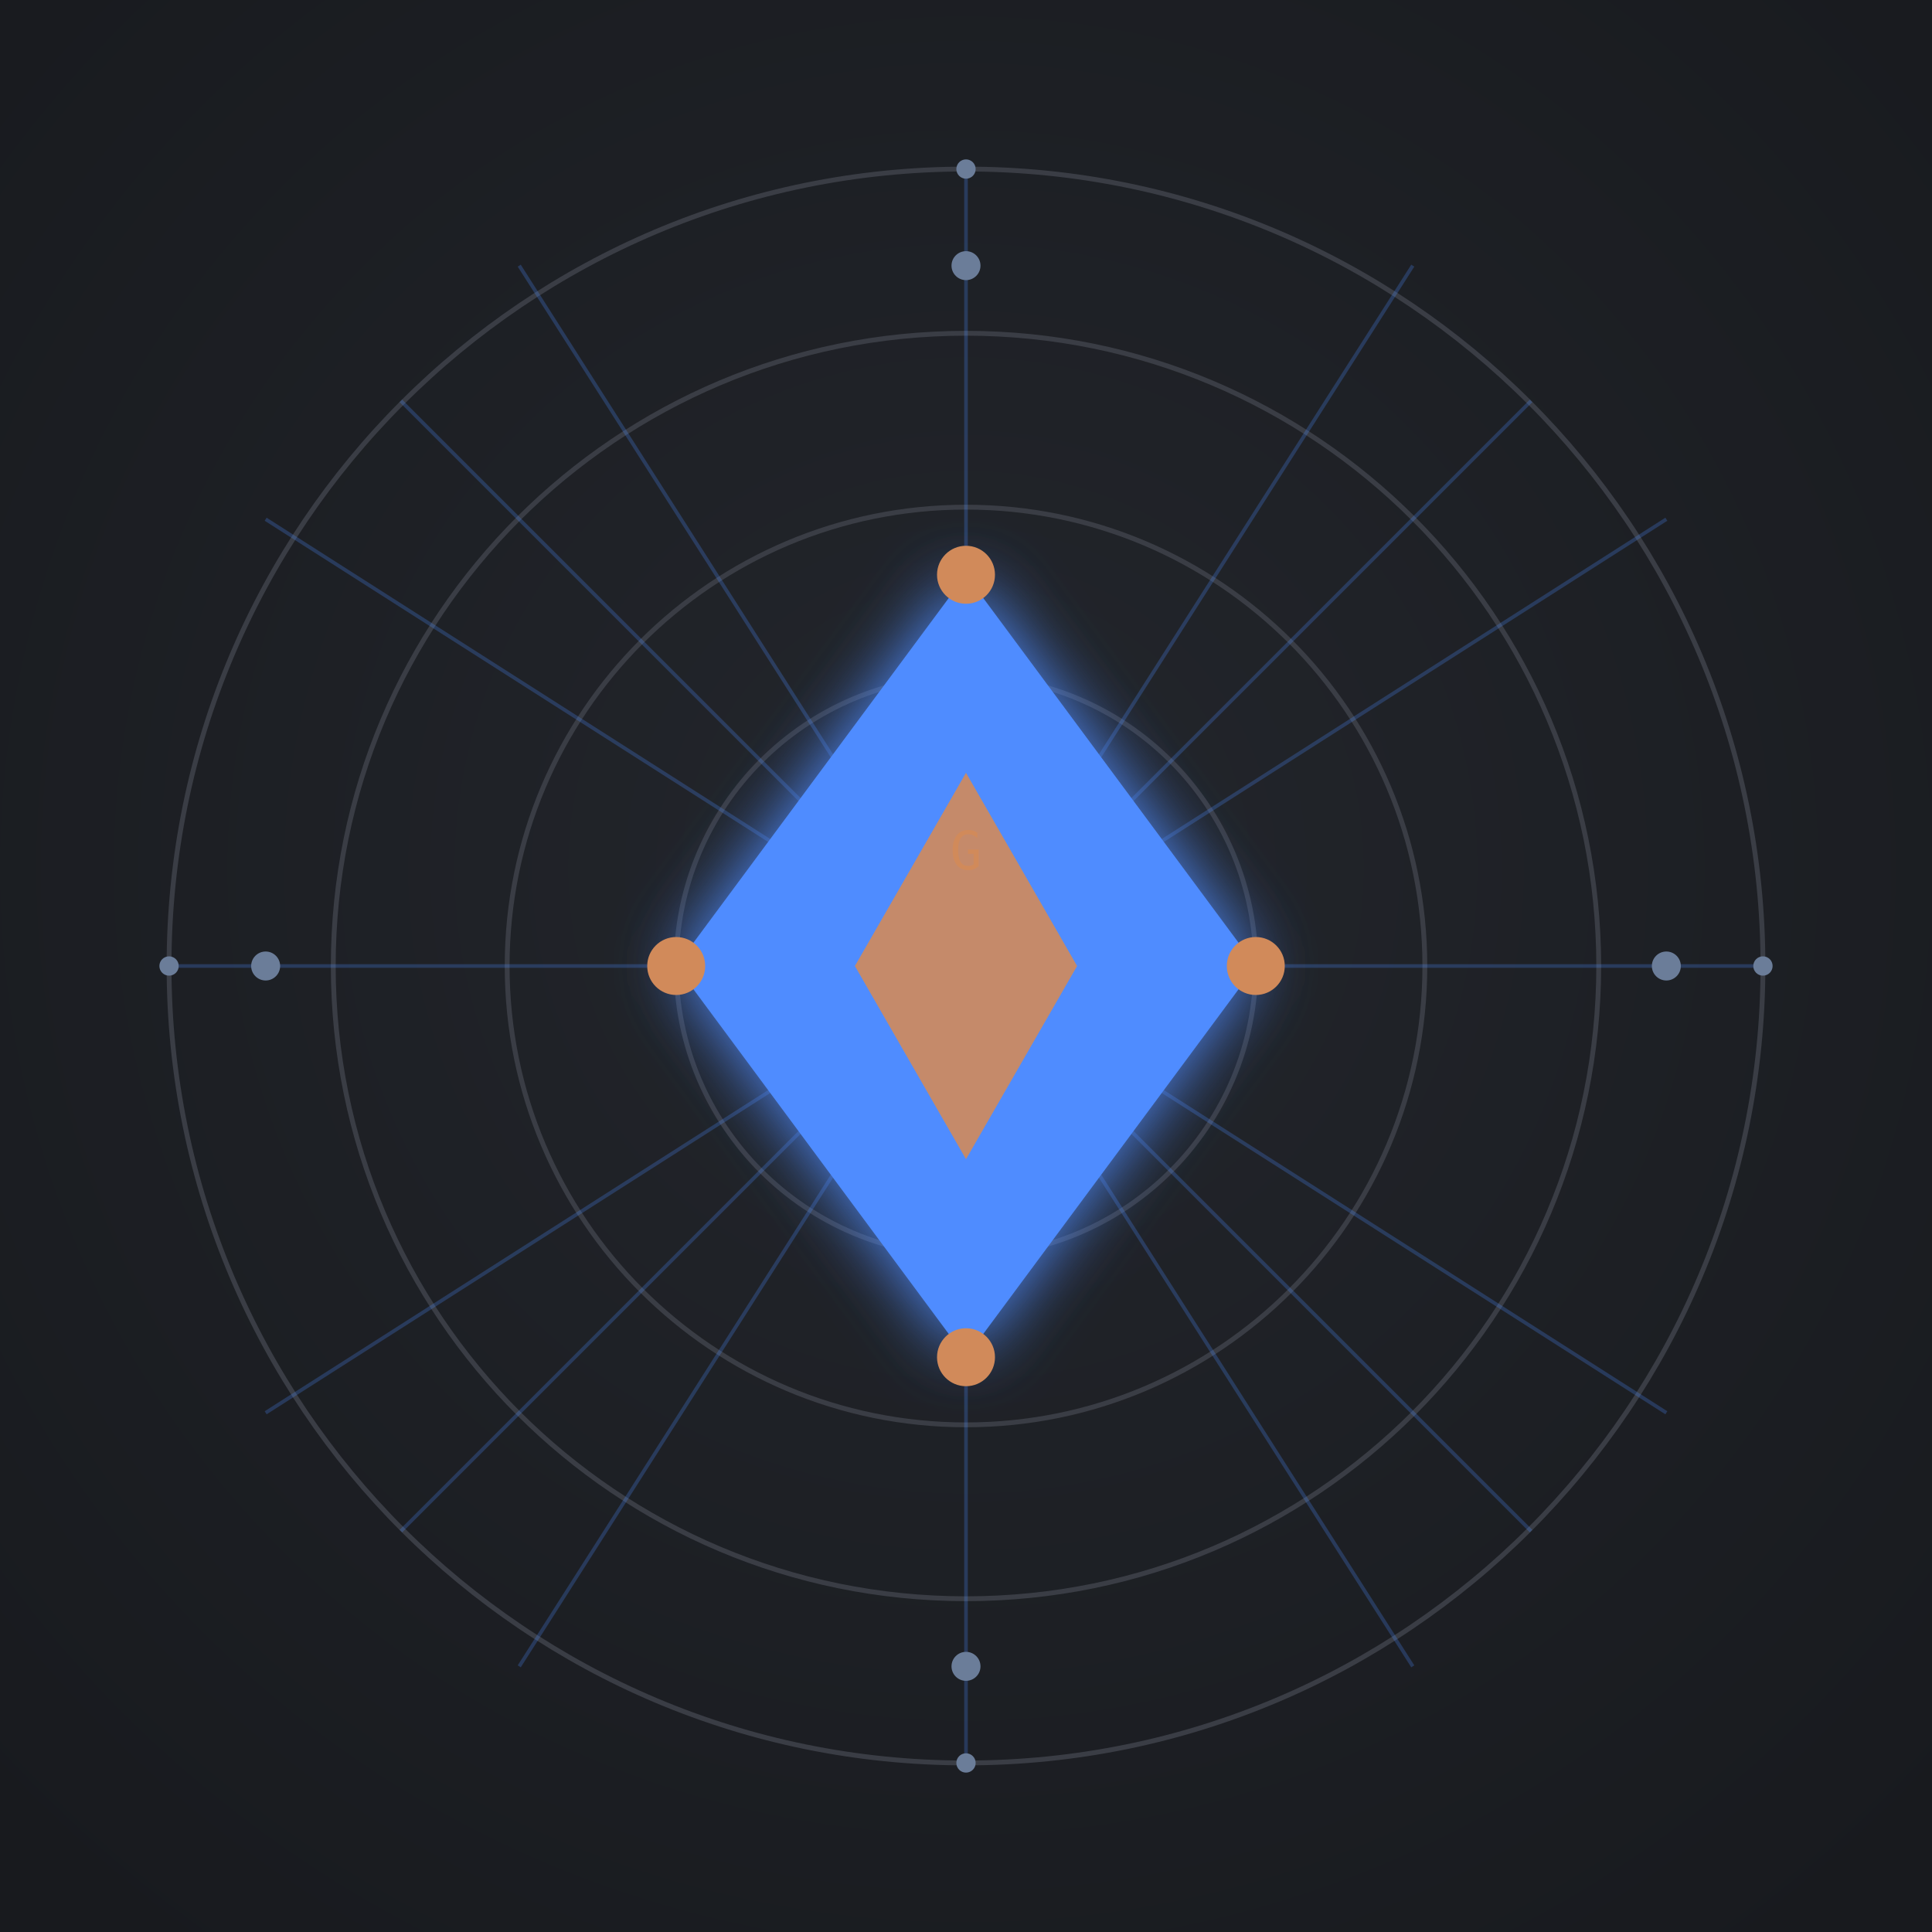
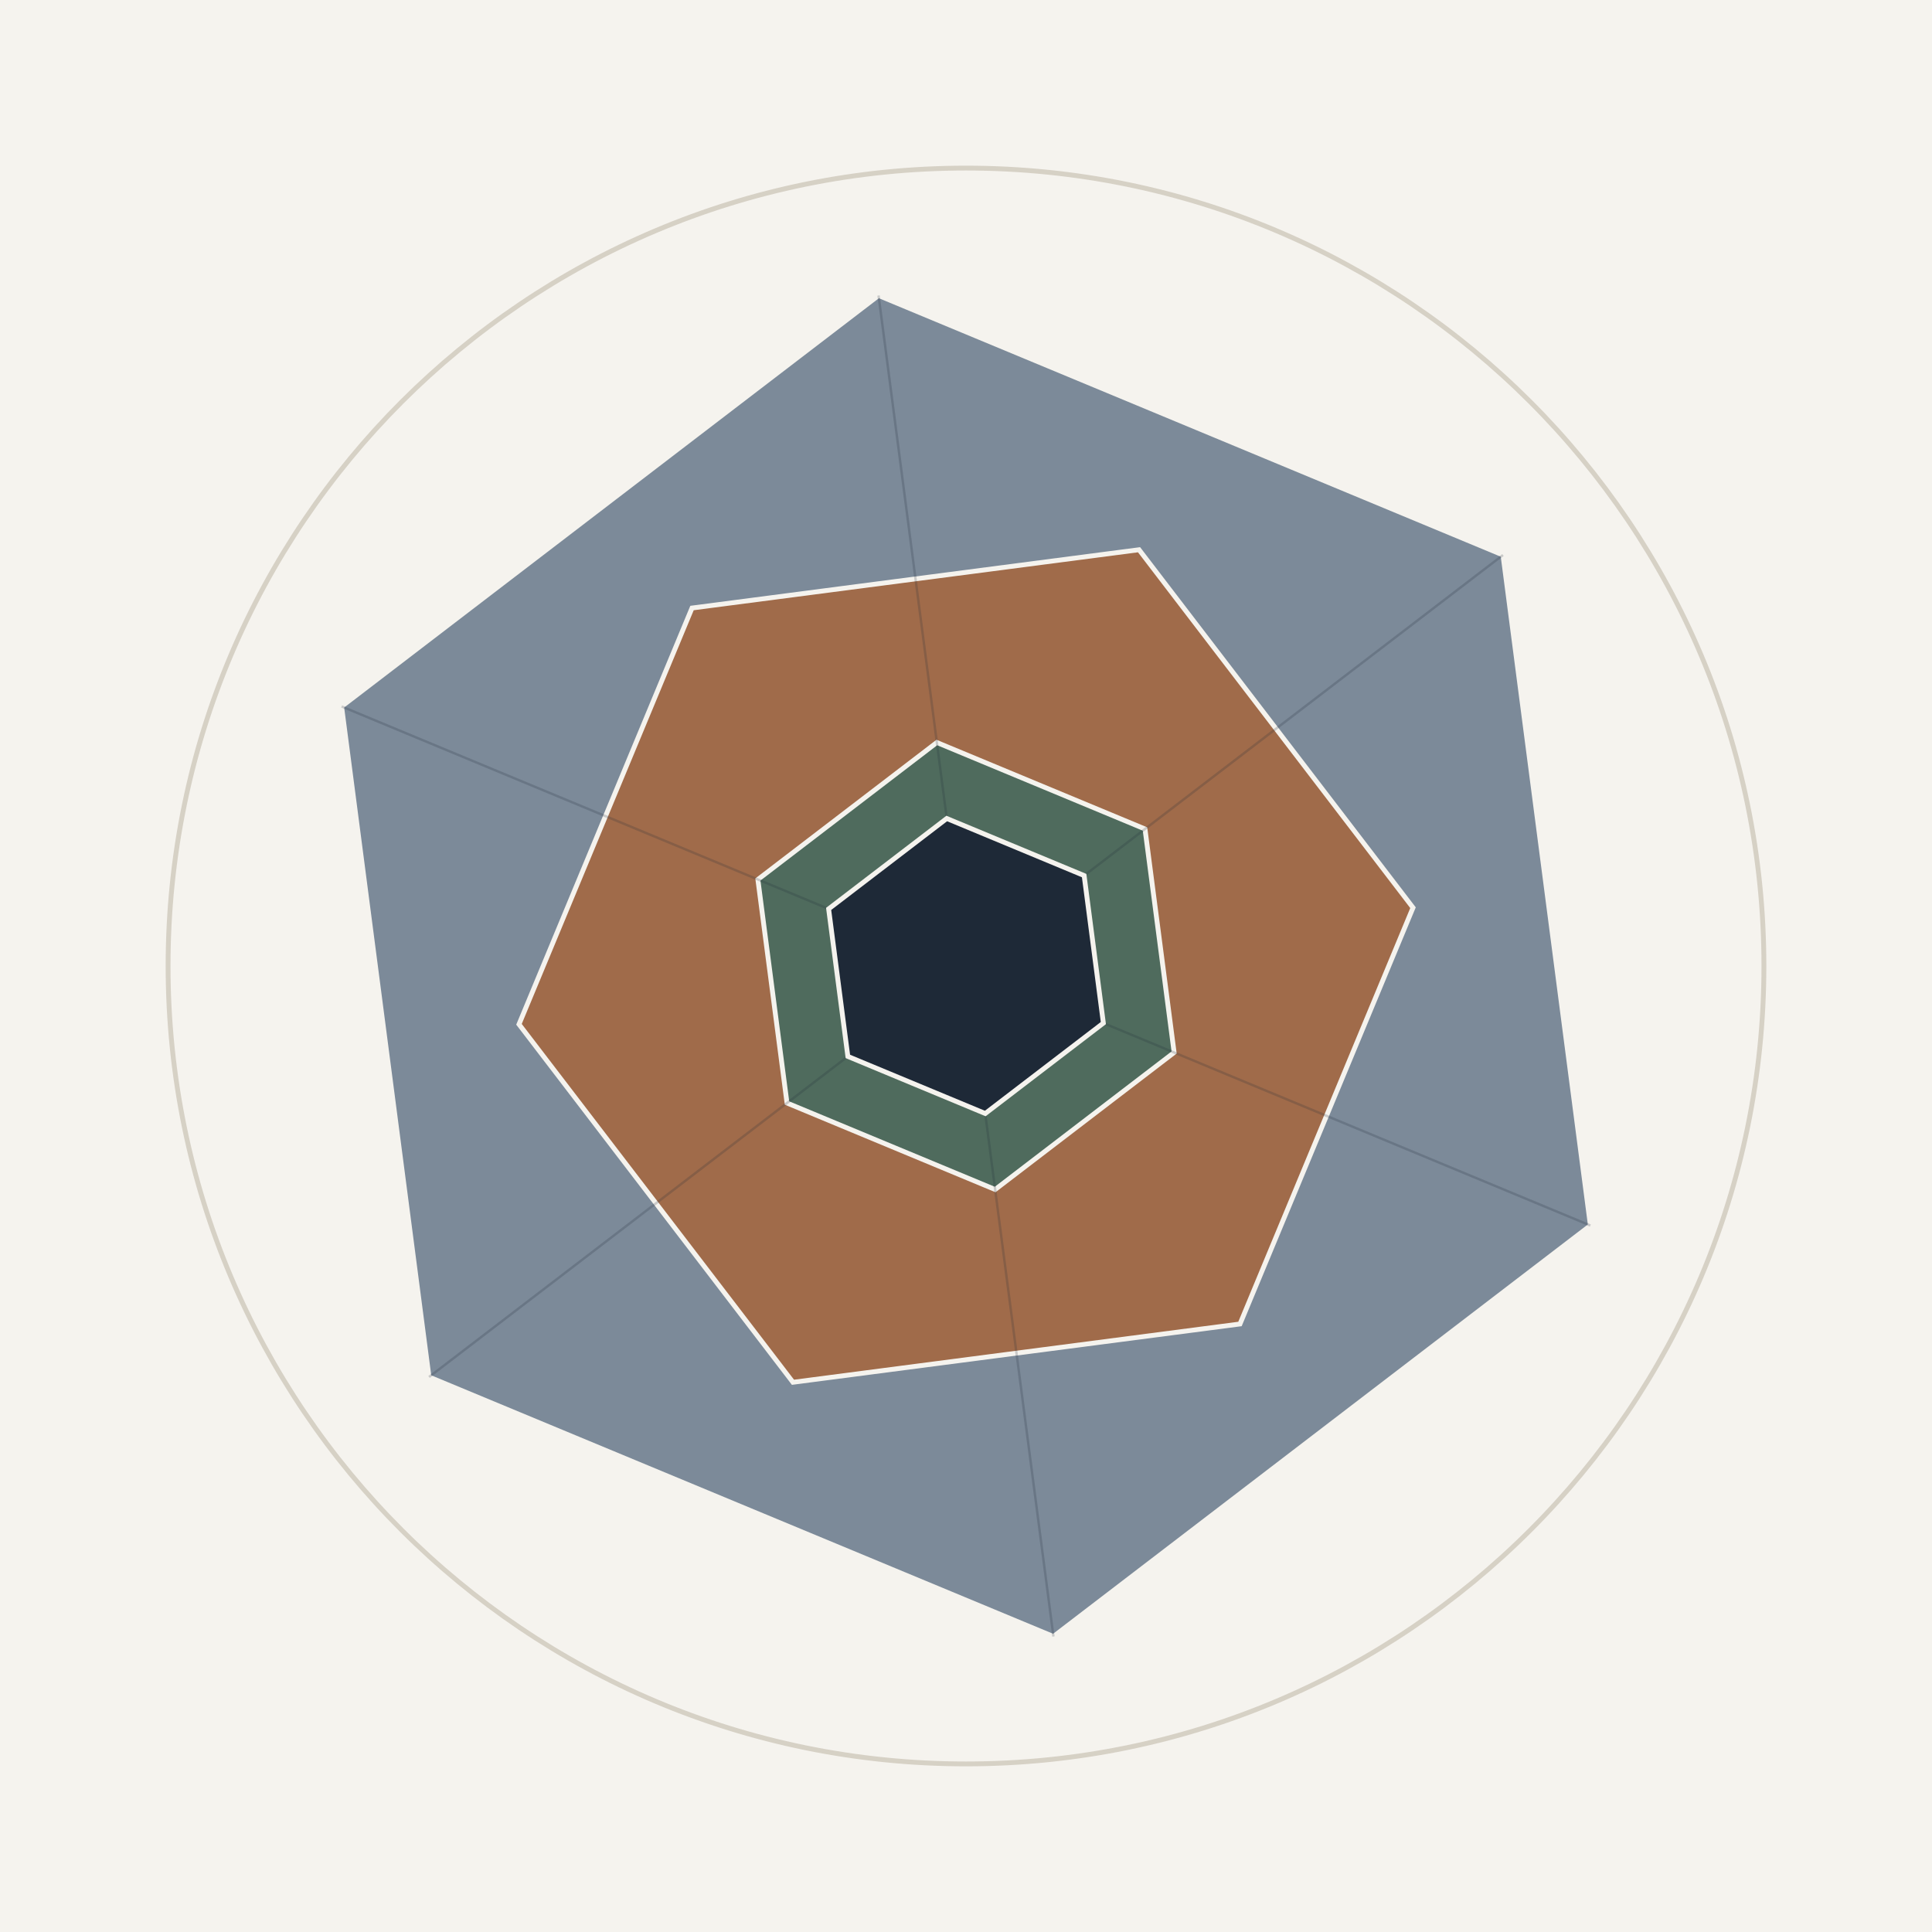
<svg xmlns="http://www.w3.org/2000/svg" width="800" height="800" viewBox="0 0 800 800">
-   <defs>
-     <radialGradient id="bg" cx="50%" cy="45%" r="70%">
-       <stop offset="0%" stop-color="#23262c" />
-       <stop offset="100%" stop-color="#181a1e" />
-     </radialGradient>
-     <linearGradient id="gem" x1="0%" y1="0%" x2="100%" y2="100%">
-       <stop offset="0%" stop-color="#4f8cff" />
-       <stop offset="100%" stop-color="#2f5cb0" />
-     </linearGradient>
-     <filter id="glow" x="-40%" y="-40%" width="180%" height="180%">
-       <feGaussianBlur stdDeviation="14" result="b" />
-       <feMerge>
-         <feMergeNode in="b" />
-         <feMergeNode in="SourceGraphic" />
-       </feMerge>
-     </filter>
-   </defs>
-   <rect width="800" height="800" fill="url(#bg)" />
-   <g stroke="#3a3d45" stroke-width="2" fill="none">
-     <circle cx="400" cy="400" r="330" />
-     <circle cx="400" cy="400" r="262" />
-     <circle cx="400" cy="400" r="190" />
-     <circle cx="400" cy="400" r="120" />
+   <rect width="800" height="800" fill="#f5f3ee" />
+   <circle cx="400" cy="400" r="330.4" fill="none" stroke="#bdb4a4" stroke-width="2" opacity="0.55" />
+   <g stroke="#f5f3ee" stroke-width="2">
+     <polygon points="658.55,507.47 436.21,677.65 177.65,570.18 141.45,292.53 363.79,122.35 622.35,229.82" fill="#7c8a99" />
+     <polygon points="513.45,548.23 328.35,572.37 214.9,424.14 286.55,251.77 471.65,227.63 585.1,375.86" fill="#a06b4a" />
+     <polygon points="412.07,492.55 325.88,456.73 313.82,364.18 387.93,307.45 474.12,343.27 486.18,435.82" fill="#4f6b5d" />
  </g>
-   <g stroke="#4f8cff" stroke-opacity="0.25" stroke-width="1.5">
-     <line x1="400" y1="70" x2="400" y2="730" />
-     <line x1="70" y1="400" x2="730" y2="400" />
-     <line x1="166" y1="166" x2="634" y2="634" />
-     <line x1="166" y1="634" x2="634" y2="166" />
-     <line x1="215" y1="110" x2="585" y2="690" />
-     <line x1="110" y1="215" x2="690" y2="585" />
-     <line x1="585" y1="110" x2="215" y2="690" />
-     <line x1="110" y1="585" x2="690" y2="215" />
-   </g>
-   <g fill="#4f8cff" filter="url(#glow)">
-     <polygon points="400,238 520,400 400,562 280,400" />
-     <polygon points="400,320 446,400 400,480 354,400" fill="#d18a5a" opacity="0.9" />
-   </g>
-   <g fill="#d18a5a">
-     <circle cx="400" cy="238" r="12" />
-     <circle cx="520" cy="400" r="12" />
-     <circle cx="400" cy="562" r="12" />
-     <circle cx="280" cy="400" r="12" />
-   </g>
-   <g fill="#6b7d99">
-     <circle cx="400" cy="110" r="6" />
-     <circle cx="690" cy="400" r="6" />
-     <circle cx="400" cy="690" r="6" />
-     <circle cx="110" cy="400" r="6" />
-     <circle cx="400" cy="70" r="4" />
-     <circle cx="730" cy="400" r="4" />
-     <circle cx="400" cy="730" r="4" />
-     <circle cx="70" cy="400" r="4" />
-   </g>
-   <g fill="#8b909a" font-family="Consolas, monospace" font-size="22" text-anchor="middle">
-     <text x="400" y="360" fill="#d18a5a">G</text>
-   </g>
+   <path d="M400 400 L658.55,507.47 M400 400 L436.21,677.65 M400 400 L177.65,570.18 M400 400 L141.45,292.53 M400 400 L363.79,122.35 M400 400 L622.35,229.82" fill="none" stroke="#1e2937" stroke-opacity="0.2" stroke-width="1" />
+   <polygon points="456.88,423.64 407.97,461.08 351.08,437.44 343.12,376.36 392.03,338.92 448.92,362.56" fill="#1e2937" stroke="#f5f3ee" stroke-width="2" />
</svg>
